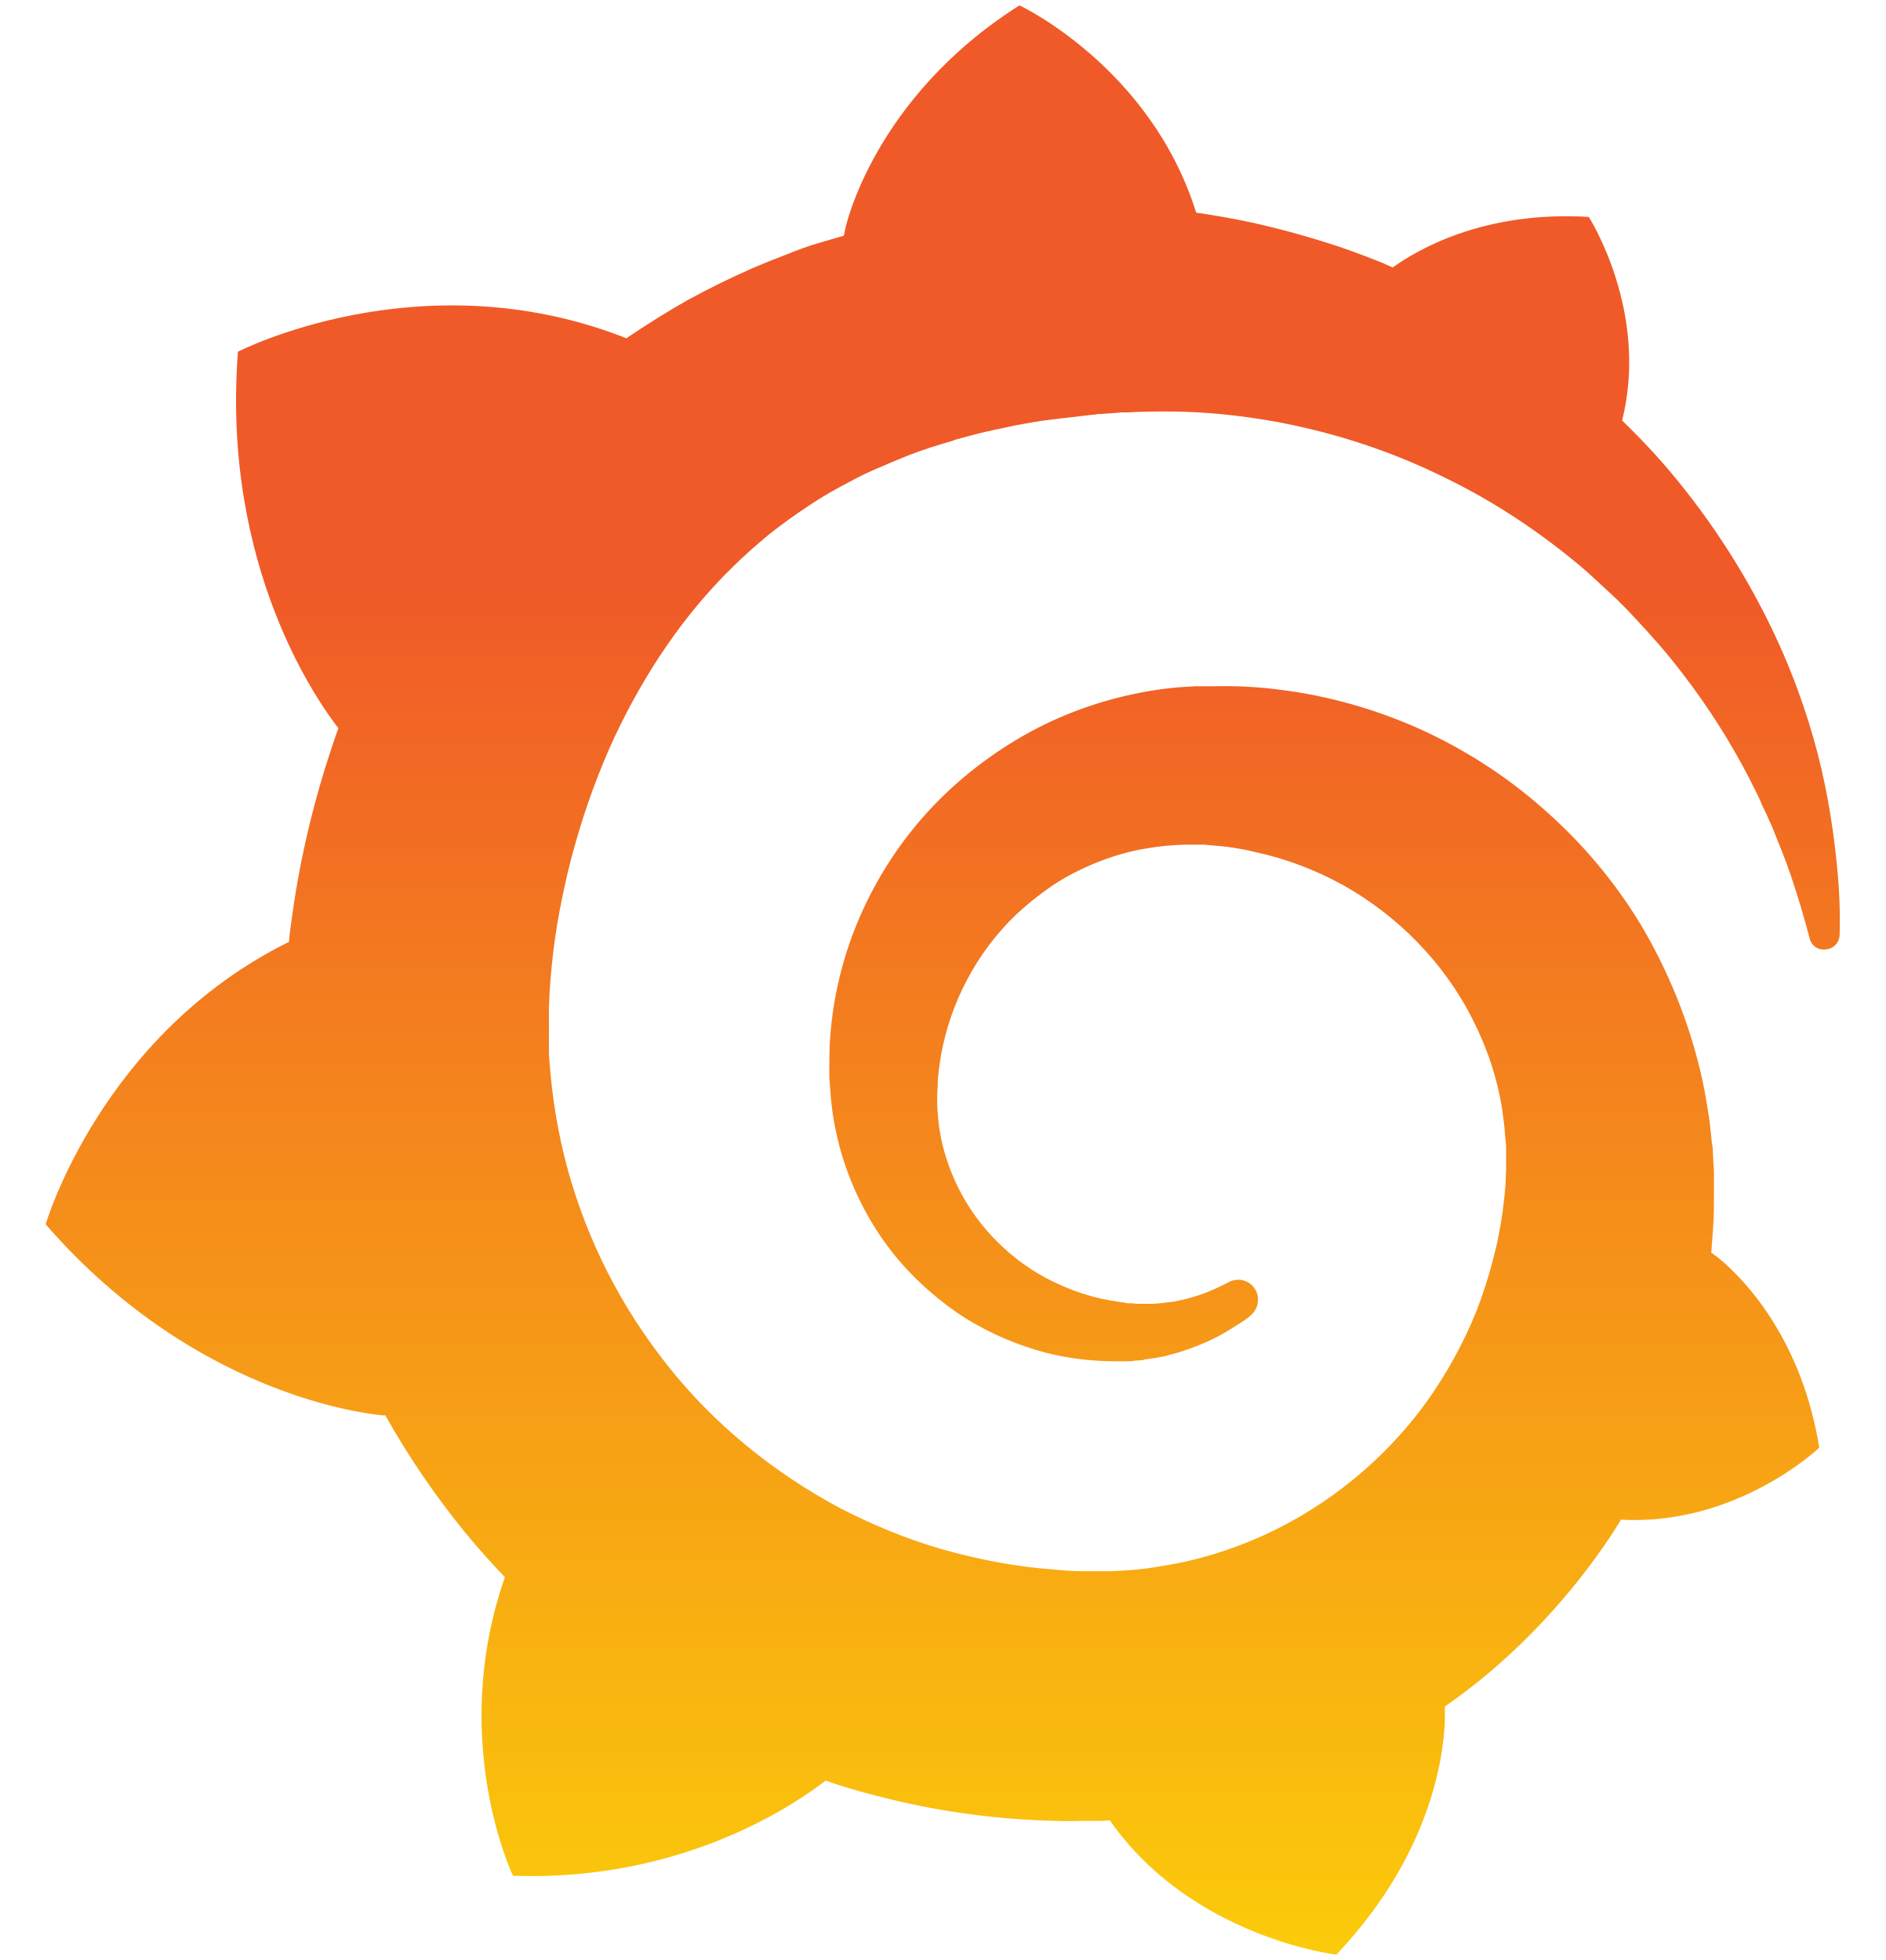
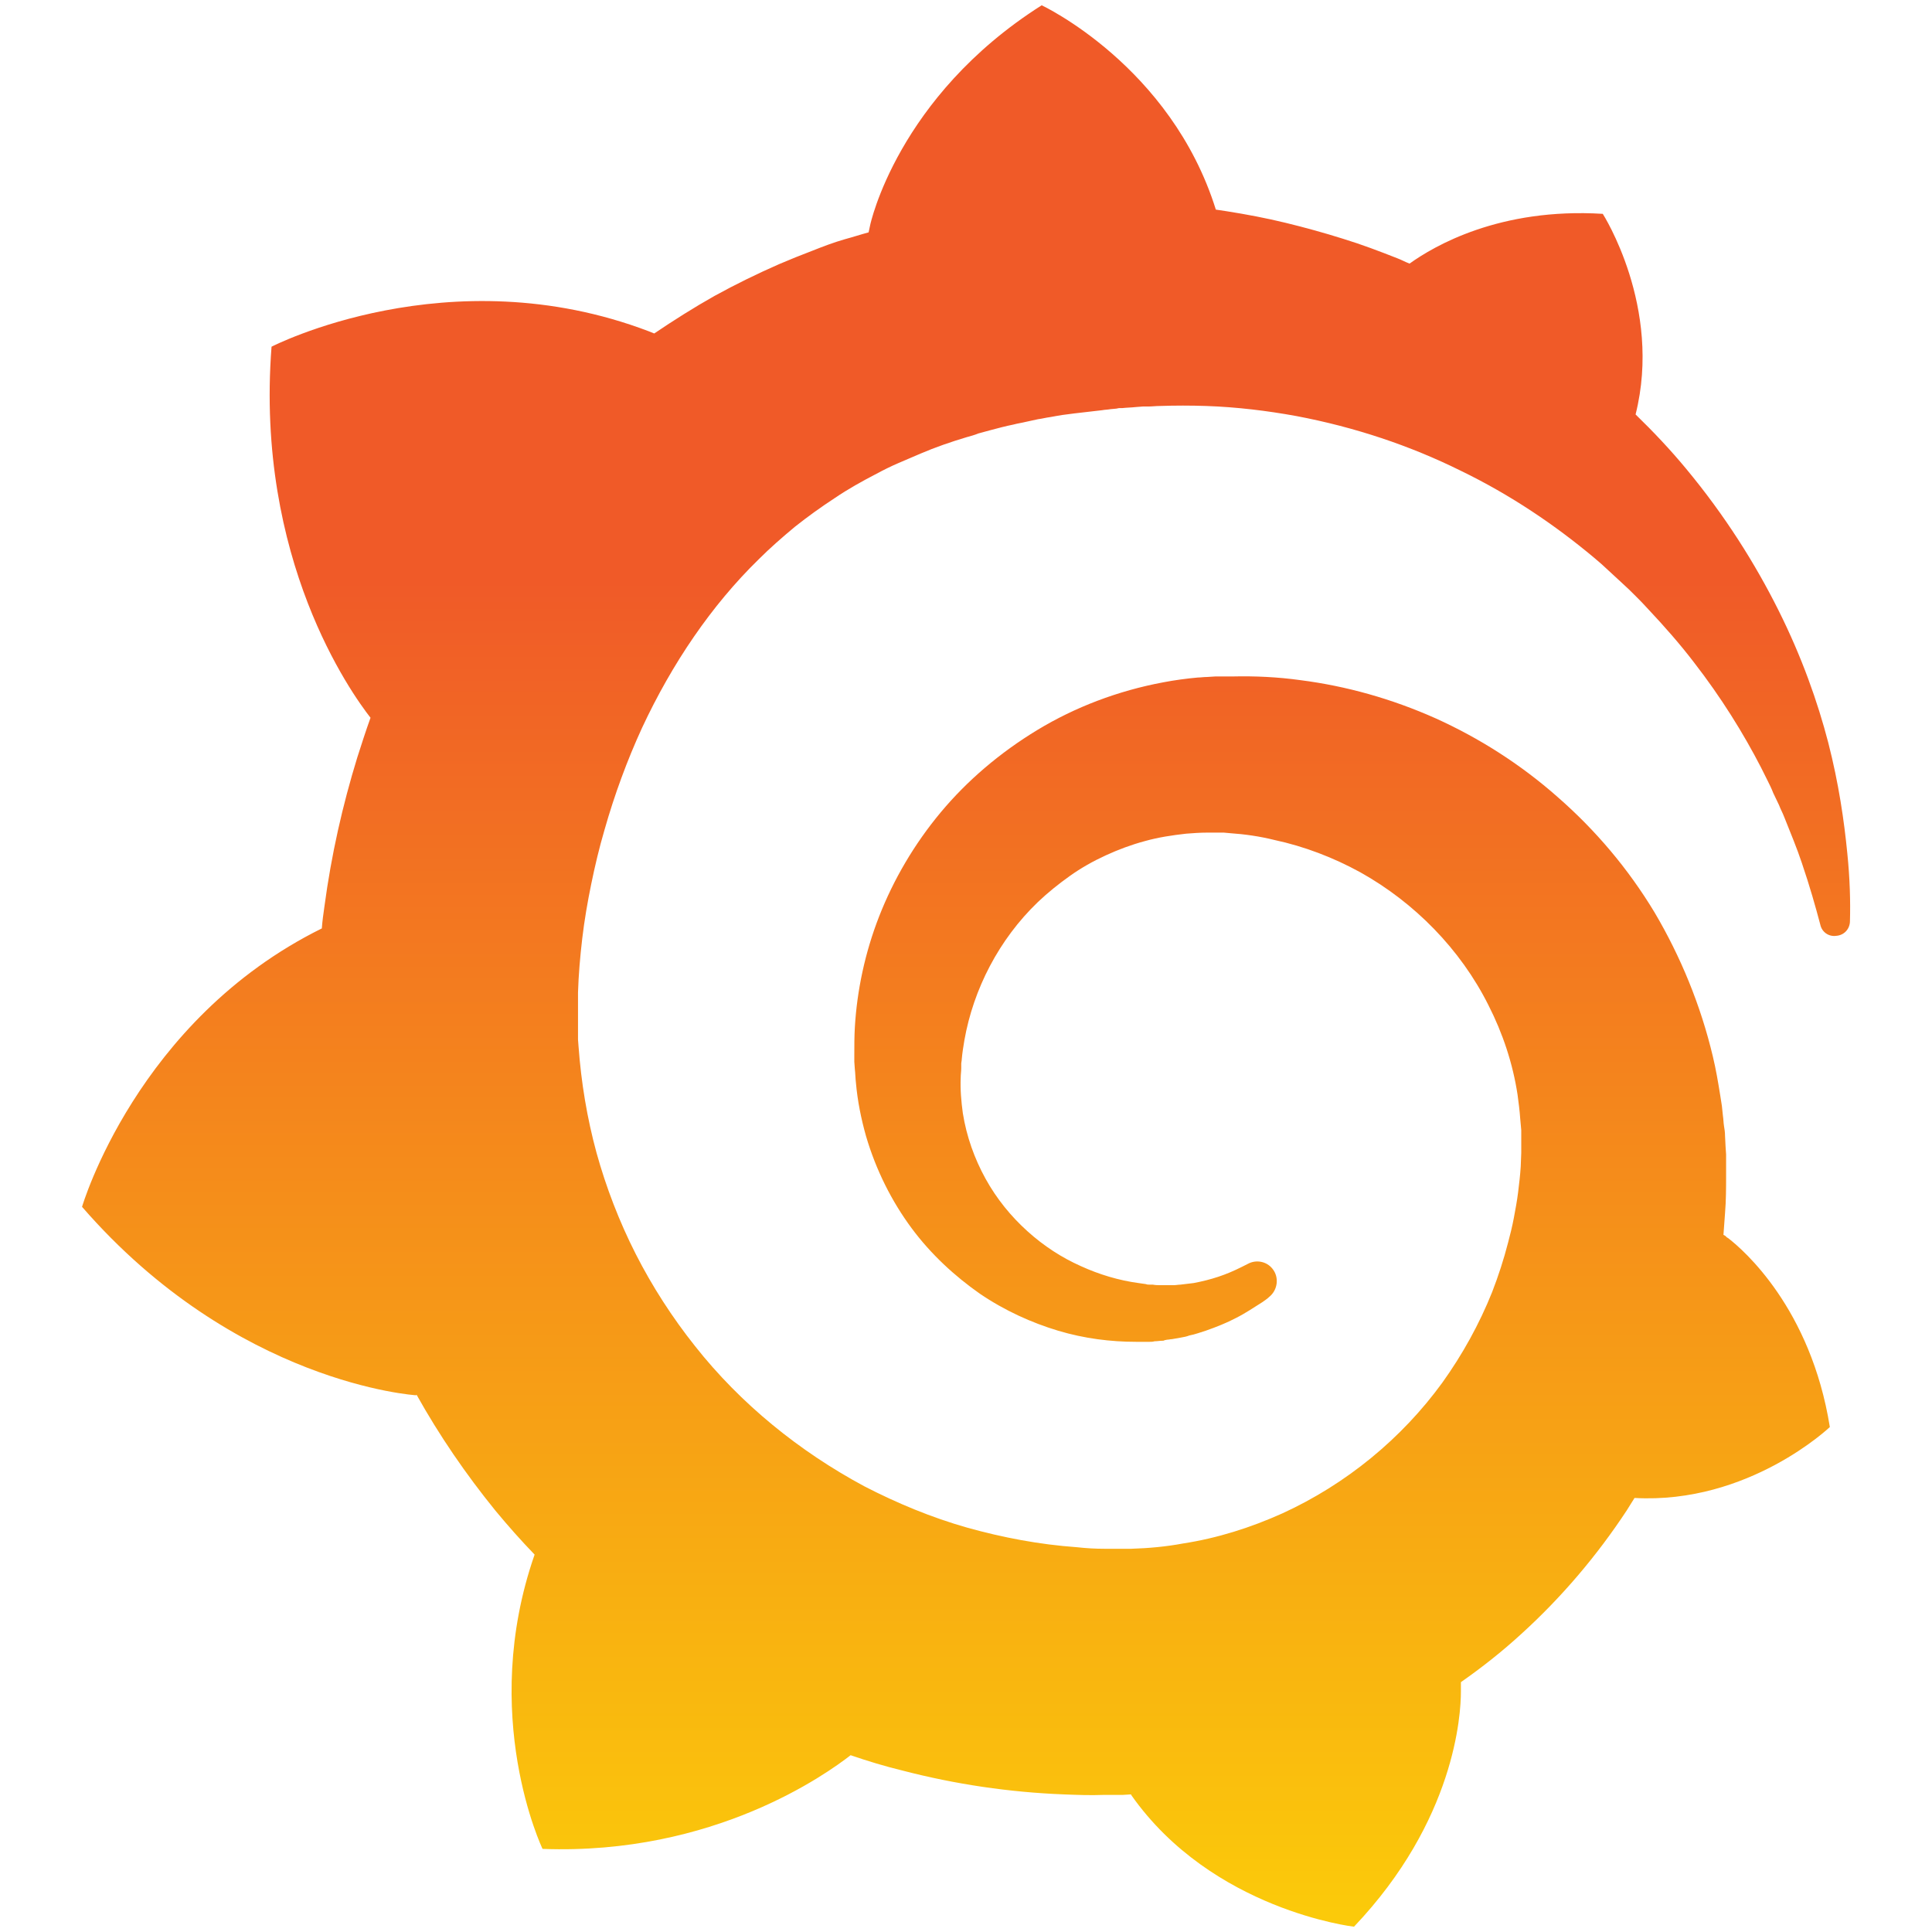
- <svg xmlns="http://www.w3.org/2000/svg" xml:space="preserve" width="351" height="365">
+ <svg xmlns="http://www.w3.org/2000/svg" viewBox="-7.00 0 365 365" xml:space="preserve">
  <linearGradient id="a" x1="175.5" x2="175.5" y1="30%" y2="99%" gradientUnits="userSpaceOnUse">
-     <stop offset="0" style="stop-color:#f05a28" />
-     <stop offset="1" style="stop-color:#fbca0a" />
+     <stop stop-color="#f05a28" offset="0" />
+     <stop stop-color="#fbca0a" offset="1" />
  </linearGradient>
-   <path d="M342 161.2c-.6-6.1-1.6-13.1-3.6-20.9-2-7.7-5-16.2-9.4-25s-10.1-17.9-17.5-26.8c-2.9-3.5-6.1-6.9-9.5-10.2 5.1-20.3-6.2-37.9-6.2-37.9-19.5-1.2-31.9 6.1-36.5 9.4-.8-.3-1.5-.7-2.3-1-3.3-1.3-6.7-2.6-10.3-3.7q-5.25-1.65-10.8-3c-3.7-.9-7.4-1.6-11.2-2.2-.7-.1-1.3-.2-2-.3C214.2 12.4 189.8 1 189.8 1c-27.3 17.3-32.4 41.5-32.4 41.5s-.1.5-.3 1.4c-1.5.4-3 .9-4.5 1.3-2.1.6-4.2 1.4-6.2 2.2-2.1.8-4.1 1.6-6.2 2.5-4.1 1.8-8.2 3.8-12.2 6-3.9 2.2-7.7 4.6-11.4 7.1l-1-.4c-37.8-14.4-71.3 2.9-71.3 2.9-3.1 40.2 15.1 65.5 18.7 70.1-.9 2.5-1.7 5-2.5 7.5-2.8 9.1-4.9 18.4-6.2 28.1-.2 1.4-.4 2.8-.5 4.2C18.8 192.7 8.5 228 8.5 228c29.1 33.5 63.1 35.6 63.1 35.6l.1-.1c4.3 7.7 9.3 15 14.9 21.9 2.4 2.9 4.8 5.6 7.4 8.3-10.6 30.4 1.5 55.6 1.5 55.6 32.4 1.2 53.7-14.2 58.2-17.7 3.2 1.1 6.5 2.1 9.8 2.9 10 2.6 20.2 4.1 30.4 4.5 2.5.1 5.1.2 7.6.1h3.6l1.6-.1v.1c15.3 21.8 42.1 24.9 42.1 24.9 19.1-20.1 20.2-40.1 20.2-44.4v-1.8c4-2.8 7.8-5.8 11.4-9.1 7.6-6.9 14.3-14.8 19.9-23.3l1.5-2.4c21.6 1.2 36.9-13.4 36.9-13.4-3.6-22.5-16.4-33.5-19.1-35.6 0 0-.1-.1-.3-.2s-.2-.2-.2-.2c-.1-.1-.3-.2-.5-.3.1-1.4.2-2.7.3-4.1.2-2.4.2-4.9.2-7.3v-3.8l-.1-1.5-.1-2c0-.7-.1-1.3-.2-1.9s-.1-1.3-.2-1.9l-.2-1.9-.3-1.9c-.4-2.5-.8-4.9-1.4-7.4-2.3-9.7-6.1-18.9-11-27.2-5-8.3-11.2-15.6-18.3-21.8-7-6.2-14.9-11.2-23.1-14.9-8.3-3.7-16.9-6.1-25.5-7.2-4.3-.6-8.6-.8-12.9-.7h-3.2l-1.6.1c-.6 0-1.2.1-1.7.1-2.2.2-4.4.5-6.5.9-8.6 1.6-16.7 4.7-23.8 9s-13.3 9.6-18.3 15.6-8.9 12.7-11.6 19.6-4.2 14.1-4.6 21c-.1 1.7-.1 3.5-.1 5.2v1.3l.1 1.4c.1.8.1 1.7.2 2.5.3 3.5 1 6.9 1.9 10.1 1.9 6.5 4.9 12.4 8.6 17.4s8.2 9.1 12.9 12.4c4.7 3.2 9.8 5.5 14.8 7s10 2.1 14.7 2.1h2.6c.3 0 .6 0 .9-.1.5 0 1-.1 1.5-.1.1 0 .3 0 .4-.1l.5-.1c.3 0 .6-.1.9-.1.6-.1 1.1-.2 1.7-.3s1.1-.2 1.6-.4c1.1-.2 2.1-.6 3.1-.9 2-.7 4-1.5 5.7-2.4 1.8-.9 3.4-2 5-3 .4-.3.9-.6 1.3-1 1.6-1.3 1.9-3.7.6-5.3-1.1-1.4-3.1-1.8-4.7-.9l-1.2.6c-1.4.7-2.8 1.3-4.3 1.8s-3.1.9-4.7 1.2c-.8.1-1.6.2-2.5.3-.4 0-.8.1-1.3.1h-2.4c-.5 0-1 0-1.5-.1h-.6c-.2 0-.5 0-.7-.1-.5-.1-.9-.1-1.4-.2-3.7-.5-7.4-1.6-10.9-3.2-3.6-1.6-7-3.8-10.1-6.6s-5.8-6.1-7.9-9.9-3.6-8-4.3-12.4c-.3-2.2-.5-4.5-.4-6.7 0-.6.1-1.2.1-1.8v-.8c0-.3.1-.6.1-.9.1-1.2.3-2.4.5-3.6 1.7-9.6 6.5-19 13.9-26.1 1.9-1.8 3.9-3.4 6-4.9s4.4-2.8 6.8-3.9 4.8-2 7.4-2.7c2.5-.7 5.1-1.1 7.8-1.4 1.3-.1 2.6-.2 4-.2h3.1l1.1.1c2.9.2 5.7.6 8.5 1.3 5.6 1.2 11.1 3.3 16.2 6.1 10.2 5.7 18.9 14.5 24.2 25.1 2.7 5.3 4.6 11 5.5 16.9.2 1.5.4 3 .5 4.5l.1 1.1.1 1.1v4.3c0 .7-.1 1.9-.1 2.6-.1 1.6-.3 3.3-.5 4.9s-.5 3.2-.8 4.8-.7 3.2-1.1 4.7q-1.2 4.65-3 9.3c-2.4 6-5.6 11.8-9.4 17.1-7.7 10.6-18.2 19.2-30.2 24.7-6 2.7-12.3 4.7-18.8 5.7-3.2.6-6.5.9-9.8 1h-5c-1.8 0-3.5-.1-5.3-.3-7-.5-13.9-1.8-20.7-3.7-6.7-1.9-13.2-4.6-19.4-7.8-12.3-6.6-23.4-15.6-32-26.5-4.3-5.4-8.1-11.3-11.2-17.4s-5.6-12.6-7.4-19.1c-1.8-6.6-2.9-13.3-3.4-20.1l-.1-1.3v-8.9c.1-3.3.4-6.8.8-10.2s1-6.9 1.7-10.3 1.5-6.8 2.5-10.2c1.9-6.7 4.3-13.2 7.1-19.3 5.7-12.2 13.1-23.1 22-31.8 2.2-2.2 4.5-4.2 6.9-6.2q3.6-2.85 7.5-5.4c2.5-1.7 5.2-3.2 7.9-4.6 1.3-.7 2.7-1.4 4.1-2l2.1-.9 2.1-.9c2.8-1.2 5.7-2.2 8.7-3.1.7-.2 1.5-.4 2.2-.7.7-.2 1.5-.4 2.2-.6 1.5-.4 3-.8 4.5-1.1.7-.2 1.5-.3 2.3-.5s1.5-.3 2.3-.5c.8-.1 1.5-.3 2.3-.4l1.1-.2 1.2-.2c.8-.1 1.5-.2 2.3-.3.9-.1 1.7-.2 2.6-.3.7-.1 1.9-.2 2.6-.3.5-.1 1.1-.1 1.6-.2l1.1-.1.5-.1h.6c.9-.1 1.7-.1 2.6-.2l1.3-.1h1c.7 0 1.5-.1 2.2-.1 2.9-.1 5.9-.1 8.8 0 5.8.2 11.5.9 17 1.9 11.1 2.1 21.5 5.6 31 10.3 9.5 4.6 17.9 10.3 25.3 16.5.5.4.9.8 1.4 1.2.4.4.9.8 1.3 1.2.9.8 1.7 1.6 2.6 2.4s1.7 1.6 2.5 2.4 1.6 1.6 2.4 2.5c3.1 3.3 6 6.6 8.6 10 5.2 6.7 9.4 13.5 12.7 19.9l.6 1.2.6 1.2c.4.8.8 1.6 1.1 2.4.4.8.7 1.5 1.1 2.3.3.8.7 1.5 1 2.3 1.2 3 2.4 5.9 3.3 8.6 1.5 4.4 2.6 8.3 3.5 11.7.3 1.4 1.6 2.3 3 2.1 1.5-.1 2.6-1.3 2.6-2.8.1-3.6 0-7.9-.5-12.8" style="fill:url(#a)" />
+   <path d="M342 161.2c-.6-6.1-1.6-13.1-3.6-20.9-2-7.7-5-16.2-9.4-25s-10.1-17.9-17.5-26.8c-2.9-3.5-6.1-6.9-9.5-10.2 5.1-20.3-6.2-37.9-6.2-37.9-19.5-1.2-31.9 6.1-36.5 9.4-.8-.3-1.5-.7-2.3-1-3.3-1.3-6.7-2.6-10.3-3.7q-5.25-1.65-10.8-3c-3.7-.9-7.4-1.6-11.2-2.2-.7-.1-1.3-.2-2-.3C214.2 12.4 189.8 1 189.8 1c-27.3 17.3-32.4 41.5-32.4 41.5s-.1.5-.3 1.4c-1.5.4-3 .9-4.5 1.3-2.1.6-4.2 1.4-6.2 2.2-2.1.8-4.1 1.6-6.2 2.5-4.1 1.8-8.2 3.8-12.2 6-3.9 2.2-7.7 4.6-11.4 7.1l-1-.4c-37.8-14.4-71.3 2.9-71.3 2.9-3.1 40.2 15.1 65.5 18.7 70.1-.9 2.5-1.7 5-2.5 7.5-2.8 9.1-4.9 18.4-6.2 28.1-.2 1.4-.4 2.8-.5 4.2C18.8 192.7 8.5 228 8.5 228c29.1 33.5 63.1 35.6 63.1 35.6l.1-.1c4.3 7.7 9.3 15 14.9 21.9 2.4 2.9 4.8 5.6 7.4 8.3-10.6 30.4 1.5 55.6 1.5 55.6 32.4 1.2 53.7-14.2 58.2-17.7 3.2 1.1 6.5 2.1 9.8 2.9 10 2.6 20.2 4.1 30.4 4.5 2.5.1 5.1.2 7.6.1h3.6l1.6-.1v.1c15.3 21.8 42.1 24.9 42.1 24.9 19.1-20.1 20.2-40.1 20.2-44.4v-1.8c4-2.8 7.8-5.8 11.4-9.1 7.6-6.9 14.3-14.8 19.9-23.3l1.5-2.4c21.6 1.2 36.9-13.4 36.9-13.4-3.6-22.5-16.4-33.5-19.1-35.6 0 0-.1-.1-.3-.2s-.2-.2-.2-.2c-.1-.1-.3-.2-.5-.3.1-1.4.2-2.7.3-4.1.2-2.4.2-4.9.2-7.3v-3.8l-.1-1.5-.1-2c0-.7-.1-1.3-.2-1.9s-.1-1.3-.2-1.9l-.2-1.9-.3-1.9c-.4-2.5-.8-4.9-1.4-7.4-2.3-9.7-6.1-18.9-11-27.2-5-8.3-11.2-15.6-18.3-21.8-7-6.2-14.9-11.2-23.1-14.9-8.3-3.7-16.9-6.1-25.5-7.2-4.3-.6-8.6-.8-12.9-.7h-3.2l-1.6.1c-.6 0-1.2.1-1.7.1-2.2.2-4.4.5-6.5.9-8.6 1.6-16.7 4.7-23.8 9s-13.3 9.6-18.3 15.6-8.9 12.7-11.6 19.6-4.2 14.1-4.6 21c-.1 1.7-.1 3.5-.1 5.2v1.3l.1 1.4c.1.8.1 1.7.2 2.5.3 3.5 1 6.9 1.9 10.1 1.9 6.5 4.9 12.4 8.6 17.4s8.2 9.1 12.9 12.4c4.7 3.2 9.8 5.5 14.8 7s10 2.1 14.7 2.1h2.6c.3 0 .6 0 .9-.1.5 0 1-.1 1.5-.1.1 0 .3 0 .4-.1l.5-.1c.3 0 .6-.1.9-.1.6-.1 1.1-.2 1.7-.3s1.1-.2 1.6-.4c1.1-.2 2.1-.6 3.1-.9 2-.7 4-1.5 5.7-2.4 1.8-.9 3.4-2 5-3 .4-.3.9-.6 1.3-1 1.6-1.3 1.9-3.7.6-5.3-1.1-1.4-3.1-1.8-4.7-.9l-1.2.6c-1.4.7-2.8 1.3-4.3 1.8s-3.1.9-4.7 1.2c-.8.1-1.6.2-2.5.3-.4 0-.8.1-1.3.1h-2.4c-.5 0-1 0-1.5-.1h-.6c-.2 0-.5 0-.7-.1-.5-.1-.9-.1-1.4-.2-3.7-.5-7.4-1.6-10.9-3.2-3.6-1.6-7-3.8-10.1-6.6s-5.8-6.1-7.9-9.9-3.6-8-4.3-12.4c-.3-2.2-.5-4.5-.4-6.7 0-.6.1-1.2.1-1.8v-.8c0-.3.1-.6.1-.9.1-1.2.3-2.4.5-3.6 1.7-9.6 6.5-19 13.9-26.1 1.9-1.8 3.9-3.4 6-4.9s4.4-2.8 6.8-3.9 4.8-2 7.4-2.7c2.5-.7 5.1-1.1 7.8-1.4 1.3-.1 2.6-.2 4-.2h3.1l1.1.1c2.9.2 5.7.6 8.5 1.3 5.6 1.2 11.1 3.3 16.2 6.1 10.2 5.7 18.9 14.5 24.2 25.1 2.7 5.3 4.6 11 5.5 16.9.2 1.5.4 3 .5 4.5l.1 1.1.1 1.1v4.3c0 .7-.1 1.9-.1 2.6-.1 1.6-.3 3.3-.5 4.9s-.5 3.2-.8 4.8-.7 3.2-1.1 4.7q-1.2 4.65-3 9.3c-2.4 6-5.6 11.8-9.4 17.1-7.7 10.6-18.2 19.2-30.2 24.7-6 2.7-12.3 4.7-18.8 5.7-3.2.6-6.5.9-9.8 1h-5c-1.8 0-3.5-.1-5.3-.3-7-.5-13.9-1.8-20.7-3.7-6.7-1.9-13.2-4.6-19.4-7.8-12.3-6.6-23.4-15.6-32-26.5-4.3-5.4-8.1-11.3-11.2-17.4s-5.6-12.6-7.4-19.1c-1.8-6.6-2.9-13.3-3.4-20.1l-.1-1.3v-8.9c.1-3.3.4-6.8.8-10.2s1-6.9 1.7-10.3 1.5-6.8 2.5-10.2c1.9-6.7 4.3-13.2 7.1-19.3 5.7-12.2 13.1-23.1 22-31.8 2.2-2.2 4.5-4.2 6.9-6.2q3.6-2.85 7.5-5.4c2.5-1.7 5.2-3.2 7.9-4.6 1.3-.7 2.7-1.4 4.1-2l2.1-.9 2.1-.9c2.8-1.2 5.7-2.2 8.7-3.1.7-.2 1.5-.4 2.2-.7.7-.2 1.5-.4 2.2-.6 1.5-.4 3-.8 4.5-1.1.7-.2 1.5-.3 2.3-.5s1.5-.3 2.3-.5c.8-.1 1.5-.3 2.3-.4l1.1-.2 1.2-.2c.8-.1 1.5-.2 2.3-.3.9-.1 1.7-.2 2.6-.3.7-.1 1.9-.2 2.6-.3.5-.1 1.1-.1 1.6-.2l1.1-.1.5-.1h.6c.9-.1 1.7-.1 2.6-.2l1.3-.1h1c.7 0 1.5-.1 2.2-.1 2.9-.1 5.9-.1 8.8 0 5.8.2 11.5.9 17 1.9 11.1 2.1 21.5 5.6 31 10.3 9.5 4.6 17.9 10.3 25.3 16.5.5.4.9.8 1.4 1.2.4.4.9.8 1.3 1.2.9.8 1.7 1.6 2.6 2.4s1.7 1.6 2.5 2.4 1.6 1.6 2.4 2.5c3.1 3.3 6 6.6 8.6 10 5.2 6.7 9.4 13.5 12.7 19.9l.6 1.2.6 1.2c.4.8.8 1.6 1.1 2.4.4.8.7 1.5 1.1 2.3.3.8.7 1.5 1 2.3 1.2 3 2.4 5.9 3.3 8.6 1.5 4.4 2.6 8.3 3.5 11.7.3 1.4 1.6 2.3 3 2.1 1.5-.1 2.6-1.3 2.6-2.8.1-3.6 0-7.9-.5-12.8" fill="url(#a)" />
</svg>
